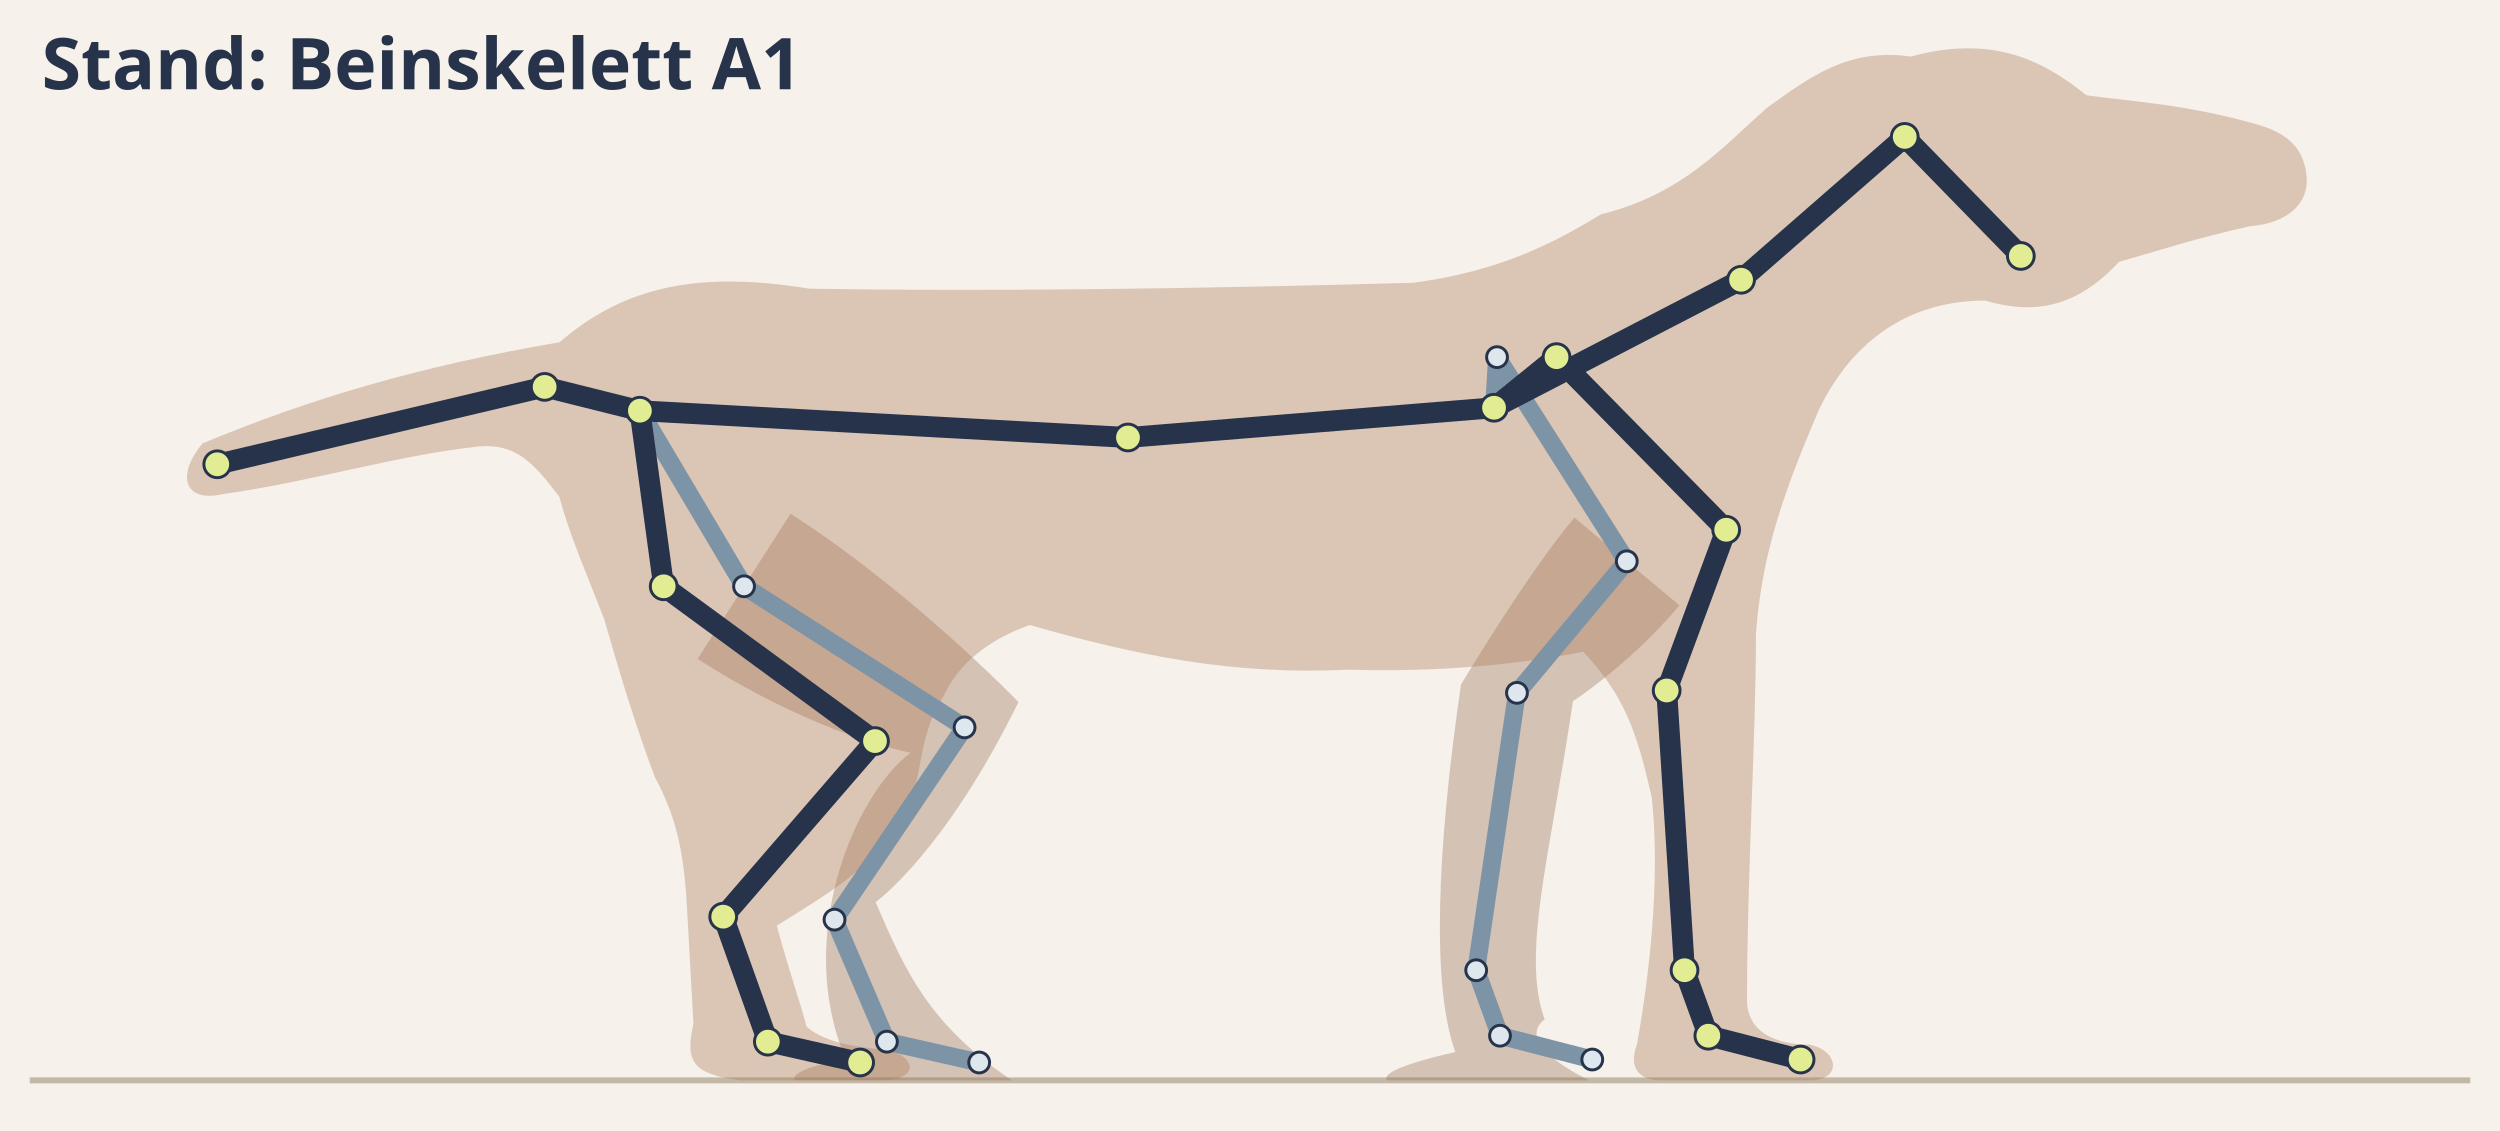
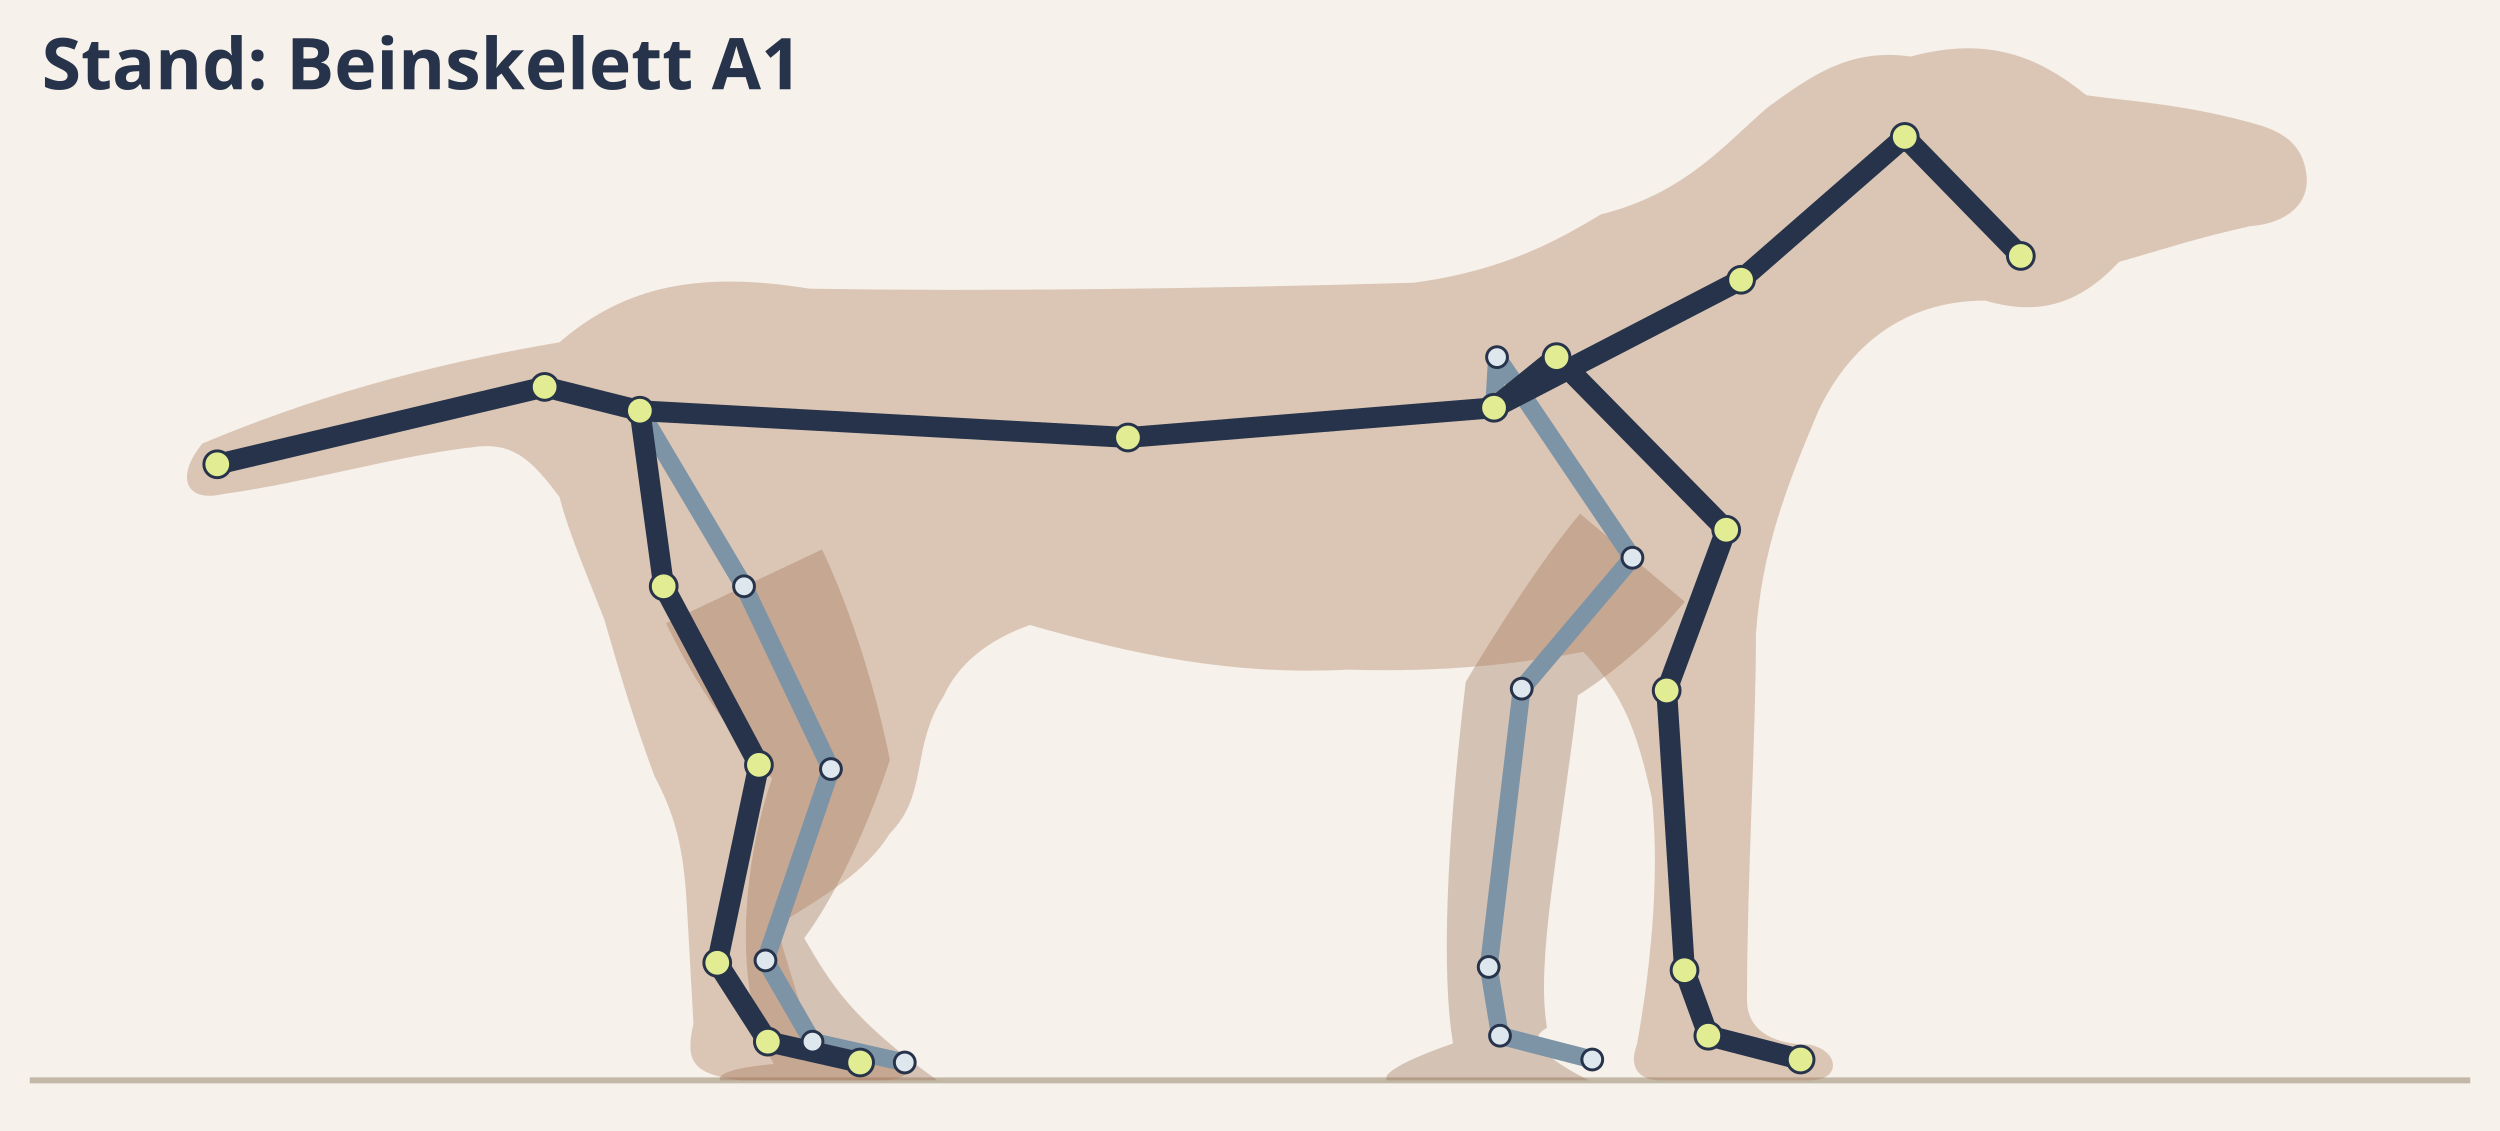
<svg xmlns="http://www.w3.org/2000/svg" viewBox="60 120 840 380">
  <rect x="60" y="120" width="840" height="380" fill="#f6f1ea" />
  <line x1="70" x2="890" y1="483" y2="483" stroke="#c3b7a6" stroke-width="2" />
-   <path d="M325.6 292.6C366.4 318.7 402.2 355.9 402.2 355.9C377.2 406.8 354.2 423.1 354.2 423.1C363.9 445.6 371.8 464.1 400 483L327 483C325 479 344.2 475.9 344.2 475.9C326.6 434.9 347.4 386.6 366 372.9C366 372.9 335.1 367.5 294.4 341.4Z" fill="#956b50" opacity="0.35" />
-   <path d="M624.3 323.4C607.7 343.2 588.5 355.6 588.5 355.6C581 406.8 571 440.5 579 462.5C568 471 594 483 594 483L526 483C523 479 549 473.5 549 473.5C541 451.5 542.7 406 550.9 350C550.9 350 572.4 313.8 589 293.9Z" fill="#956b50" opacity="0.35" />
+   <path d="M336.2 304.6C352.2 338.3 359 375.4 359 375.4C345.3 416.4 330.2 435.2 330.2 435.2C338.9 450.2 346 462.5 375 483L302 483C300 479 320 477.5 320 477.5C304.3 450.2 311.2 404.8 319.4 381.5C319.4 381.5 299.9 363.2 283.8 329.4Z" fill="#956b50" opacity="0.35" />
+   <path d="M626.1 322.2C609.4 342 590.2 353.6 590.2 353.6C584.1 405.1 575.9 442.3 579.8 465.4C568 471 594 483 594 483L526 483C523 479 548.2 470.6 548.2 470.6C544.4 447.6 545.8 405.2 552.5 349.1C552.5 349.1 574.2 312.3 590.9 292.6Z" fill="#956b50" opacity="0.35" />
  <path d="M128 269C164 254 201 243 248 235C270 216 295 211 332 217C392 218 465 217 535 215C565 211 583 201 598 192C626 185 639 169 654 156C668 146 681 136 702 139C728 132 745 139 761 152C775 154 795 155 819 162C829 165 834 170 835 179C836 188 829 195 816 196C798 200 786 204 772 208C758 223 744 226 727 221C699 221 681 237 671 258C660 284 652 305 650 333C650 368 647 414 647 456C647 467 657 471 668 471C678 473 679 483 668 483L618 483C611 483 607 479 610 471C614 449 618 416 615 388C610 366 606 354 592 339C571 343 545 346 513 345C474 347 441 340 406 330C392 335 382 343 377 354C366 371 372 387 359 400C351 413 337 421 321 431C325 446 329 457 331 465C338 471 350 472 360 473C369 477 367 483 356 483L309 483C293 481 290 477 293 464L291 428C290 408 288 396 280 381C274 365 269 349 263 328C258 315 251 299 248 287C239 275 233 269 221 270C193 273 164 282 135 286C122 289 119 280 128 269Z" fill="#a87554" opacity="0.35" />
  <line x1="275" y1="258" x2="310" y2="317" stroke="#7d93a6" stroke-width="6" stroke-linecap="round" />
-   <line x1="310" y1="317" x2="384.1" y2="364.4" stroke="#7d93a6" stroke-width="6" stroke-linecap="round" />
-   <line x1="384.1" y1="364.4" x2="340.4" y2="429" stroke="#7d93a6" stroke-width="6" stroke-linecap="round" />
-   <line x1="340.4" y1="429" x2="358" y2="470" stroke="#7d93a6" stroke-width="6" stroke-linecap="round" />
-   <line x1="358" y1="470" x2="389" y2="477" stroke="#7d93a6" stroke-width="6" stroke-linecap="round" />
+   <line x1="310" y1="317" x2="339.2" y2="378.4" stroke="#7d93a6" stroke-width="6" stroke-linecap="round" />
+   <line x1="339.2" y1="378.4" x2="317.2" y2="442.7" stroke="#7d93a6" stroke-width="6" stroke-linecap="round" />
+   <line x1="317.2" y1="442.7" x2="333" y2="470" stroke="#7d93a6" stroke-width="6" stroke-linecap="round" />
+   <line x1="333" y1="470" x2="364" y2="477" stroke="#7d93a6" stroke-width="6" stroke-linecap="round" />
  <line x1="562" y1="257" x2="563" y2="240" stroke="#7d93a6" stroke-width="6" stroke-linecap="round" />
-   <line x1="563" y1="240" x2="606.6" y2="308.6" stroke="#7d93a6" stroke-width="6" stroke-linecap="round" />
-   <line x1="606.6" y1="308.6" x2="569.7" y2="352.8" stroke="#7d93a6" stroke-width="6" stroke-linecap="round" />
-   <line x1="569.7" y1="352.8" x2="556" y2="446" stroke="#7d93a6" stroke-width="6" stroke-linecap="round" />
-   <line x1="556" y1="446" x2="564" y2="468" stroke="#7d93a6" stroke-width="6" stroke-linecap="round" />
+   <line x1="563" y1="240" x2="608.5" y2="307.4" stroke="#7d93a6" stroke-width="6" stroke-linecap="round" />
+   <line x1="608.5" y1="307.4" x2="571.3" y2="351.4" stroke="#7d93a6" stroke-width="6" stroke-linecap="round" />
+   <line x1="571.3" y1="351.4" x2="560.2" y2="444.9" stroke="#7d93a6" stroke-width="6" stroke-linecap="round" />
+   <line x1="560.2" y1="444.9" x2="564" y2="468" stroke="#7d93a6" stroke-width="6" stroke-linecap="round" />
  <line x1="564" y1="468" x2="595" y2="476" stroke="#7d93a6" stroke-width="6" stroke-linecap="round" />
  <line x1="133" y1="276" x2="243" y2="250" stroke="#26334a" stroke-width="7" stroke-linecap="round" />
  <line x1="243" y1="250" x2="275" y2="258" stroke="#26334a" stroke-width="7" stroke-linecap="round" />
  <line x1="275" y1="258" x2="439" y2="267" stroke="#26334a" stroke-width="7" stroke-linecap="round" />
  <line x1="439" y1="267" x2="562" y2="257" stroke="#26334a" stroke-width="7" stroke-linecap="round" />
  <line x1="562" y1="257" x2="645" y2="214" stroke="#26334a" stroke-width="7" stroke-linecap="round" />
  <line x1="645" y1="214" x2="700" y2="166" stroke="#26334a" stroke-width="7" stroke-linecap="round" />
  <line x1="700" y1="166" x2="739" y2="206" stroke="#26334a" stroke-width="7" stroke-linecap="round" />
  <line x1="275" y1="258" x2="283" y2="317" stroke="#26334a" stroke-width="7" stroke-linecap="round" />
-   <line x1="283" y1="317" x2="354" y2="369" stroke="#26334a" stroke-width="7" stroke-linecap="round" />
-   <line x1="354" y1="369" x2="303" y2="428" stroke="#26334a" stroke-width="7" stroke-linecap="round" />
-   <line x1="303" y1="428" x2="318" y2="470" stroke="#26334a" stroke-width="7" stroke-linecap="round" />
+   <line x1="283" y1="317" x2="315" y2="377" stroke="#26334a" stroke-width="7" stroke-linecap="round" />
+   <line x1="315" y1="377" x2="301" y2="443.5" stroke="#26334a" stroke-width="7" stroke-linecap="round" />
+   <line x1="301" y1="443.5" x2="318" y2="470" stroke="#26334a" stroke-width="7" stroke-linecap="round" />
  <line x1="318" y1="470" x2="349" y2="477" stroke="#26334a" stroke-width="7" stroke-linecap="round" />
  <line x1="562" y1="257" x2="583" y2="240" stroke="#26334a" stroke-width="7" stroke-linecap="round" />
  <line x1="583" y1="240" x2="640" y2="298" stroke="#26334a" stroke-width="7" stroke-linecap="round" />
  <line x1="640" y1="298" x2="620" y2="352" stroke="#26334a" stroke-width="7" stroke-linecap="round" />
  <line x1="620" y1="352" x2="626" y2="446" stroke="#26334a" stroke-width="7" stroke-linecap="round" />
  <line x1="626" y1="446" x2="634" y2="468" stroke="#26334a" stroke-width="7" stroke-linecap="round" />
  <line x1="634" y1="468" x2="665" y2="476" stroke="#26334a" stroke-width="7" stroke-linecap="round" />
  <circle cx="133" cy="276" r="4.5" fill="#e1ec93" stroke="#26334a" stroke-width="1" />
  <circle cx="243" cy="250" r="4.5" fill="#e1ec93" stroke="#26334a" stroke-width="1" />
  <circle cx="275" cy="258" r="4.5" fill="#e1ec93" stroke="#26334a" stroke-width="1" />
  <circle cx="439" cy="267" r="4.5" fill="#e1ec93" stroke="#26334a" stroke-width="1" />
  <circle cx="562" cy="257" r="4.5" fill="#e1ec93" stroke="#26334a" stroke-width="1" />
  <circle cx="645" cy="214" r="4.5" fill="#e1ec93" stroke="#26334a" stroke-width="1" />
  <circle cx="700" cy="166" r="4.5" fill="#e1ec93" stroke="#26334a" stroke-width="1" />
  <circle cx="739" cy="206" r="4.5" fill="#e1ec93" stroke="#26334a" stroke-width="1" />
  <circle cx="583" cy="240" r="4.5" fill="#e1ec93" stroke="#26334a" stroke-width="1" />
  <circle cx="640" cy="298" r="4.5" fill="#e1ec93" stroke="#26334a" stroke-width="1" />
  <circle cx="620" cy="352" r="4.5" fill="#e1ec93" stroke="#26334a" stroke-width="1" />
  <circle cx="626" cy="446" r="4.5" fill="#e1ec93" stroke="#26334a" stroke-width="1" />
  <circle cx="634" cy="468" r="4.5" fill="#e1ec93" stroke="#26334a" stroke-width="1" />
  <circle cx="665" cy="476" r="4.5" fill="#e1ec93" stroke="#26334a" stroke-width="1" />
  <circle cx="283" cy="317" r="4.5" fill="#e1ec93" stroke="#26334a" stroke-width="1" />
-   <circle cx="354" cy="369" r="4.5" fill="#e1ec93" stroke="#26334a" stroke-width="1" />
-   <circle cx="303" cy="428" r="4.5" fill="#e1ec93" stroke="#26334a" stroke-width="1" />
+   <circle cx="315" cy="377" r="4.5" fill="#e1ec93" stroke="#26334a" stroke-width="1" />
+   <circle cx="301" cy="443.5" r="4.5" fill="#e1ec93" stroke="#26334a" stroke-width="1" />
  <circle cx="318" cy="470" r="4.5" fill="#e1ec93" stroke="#26334a" stroke-width="1" />
  <circle cx="349" cy="477" r="4.5" fill="#e1ec93" stroke="#26334a" stroke-width="1" />
  <circle cx="563" cy="240" r="3.5" fill="#dfe7ee" stroke="#26334a" stroke-width="1" />
-   <circle cx="606.6" cy="308.6" r="3.5" fill="#dfe7ee" stroke="#26334a" stroke-width="1" />
-   <circle cx="569.7" cy="352.8" r="3.5" fill="#dfe7ee" stroke="#26334a" stroke-width="1" />
-   <circle cx="556" cy="446" r="3.5" fill="#dfe7ee" stroke="#26334a" stroke-width="1" />
+   <circle cx="608.5" cy="307.4" r="3.5" fill="#dfe7ee" stroke="#26334a" stroke-width="1" />
+   <circle cx="571.3" cy="351.4" r="3.5" fill="#dfe7ee" stroke="#26334a" stroke-width="1" />
+   <circle cx="560.2" cy="444.9" r="3.5" fill="#dfe7ee" stroke="#26334a" stroke-width="1" />
  <circle cx="564" cy="468" r="3.5" fill="#dfe7ee" stroke="#26334a" stroke-width="1" />
  <circle cx="595" cy="476" r="3.5" fill="#dfe7ee" stroke="#26334a" stroke-width="1" />
  <circle cx="310" cy="317" r="3.5" fill="#dfe7ee" stroke="#26334a" stroke-width="1" />
-   <circle cx="384.1" cy="364.4" r="3.5" fill="#dfe7ee" stroke="#26334a" stroke-width="1" />
-   <circle cx="340.4" cy="429" r="3.5" fill="#dfe7ee" stroke="#26334a" stroke-width="1" />
-   <circle cx="358" cy="470" r="3.5" fill="#dfe7ee" stroke="#26334a" stroke-width="1" />
-   <circle cx="389" cy="477" r="3.5" fill="#dfe7ee" stroke="#26334a" stroke-width="1" />
+   <circle cx="339.2" cy="378.4" r="3.5" fill="#dfe7ee" stroke="#26334a" stroke-width="1" />
+   <circle cx="317.2" cy="442.7" r="3.5" fill="#dfe7ee" stroke="#26334a" stroke-width="1" />
+   <circle cx="333" cy="470" r="3.5" fill="#dfe7ee" stroke="#26334a" stroke-width="1" />
+   <circle cx="364" cy="477" r="3.5" fill="#dfe7ee" stroke="#26334a" stroke-width="1" />
  <text x="74" y="150" font-family="sans-serif" font-size="24" font-weight="700" fill="#26334a">Stand: Beinskelett A1</text>
</svg>
